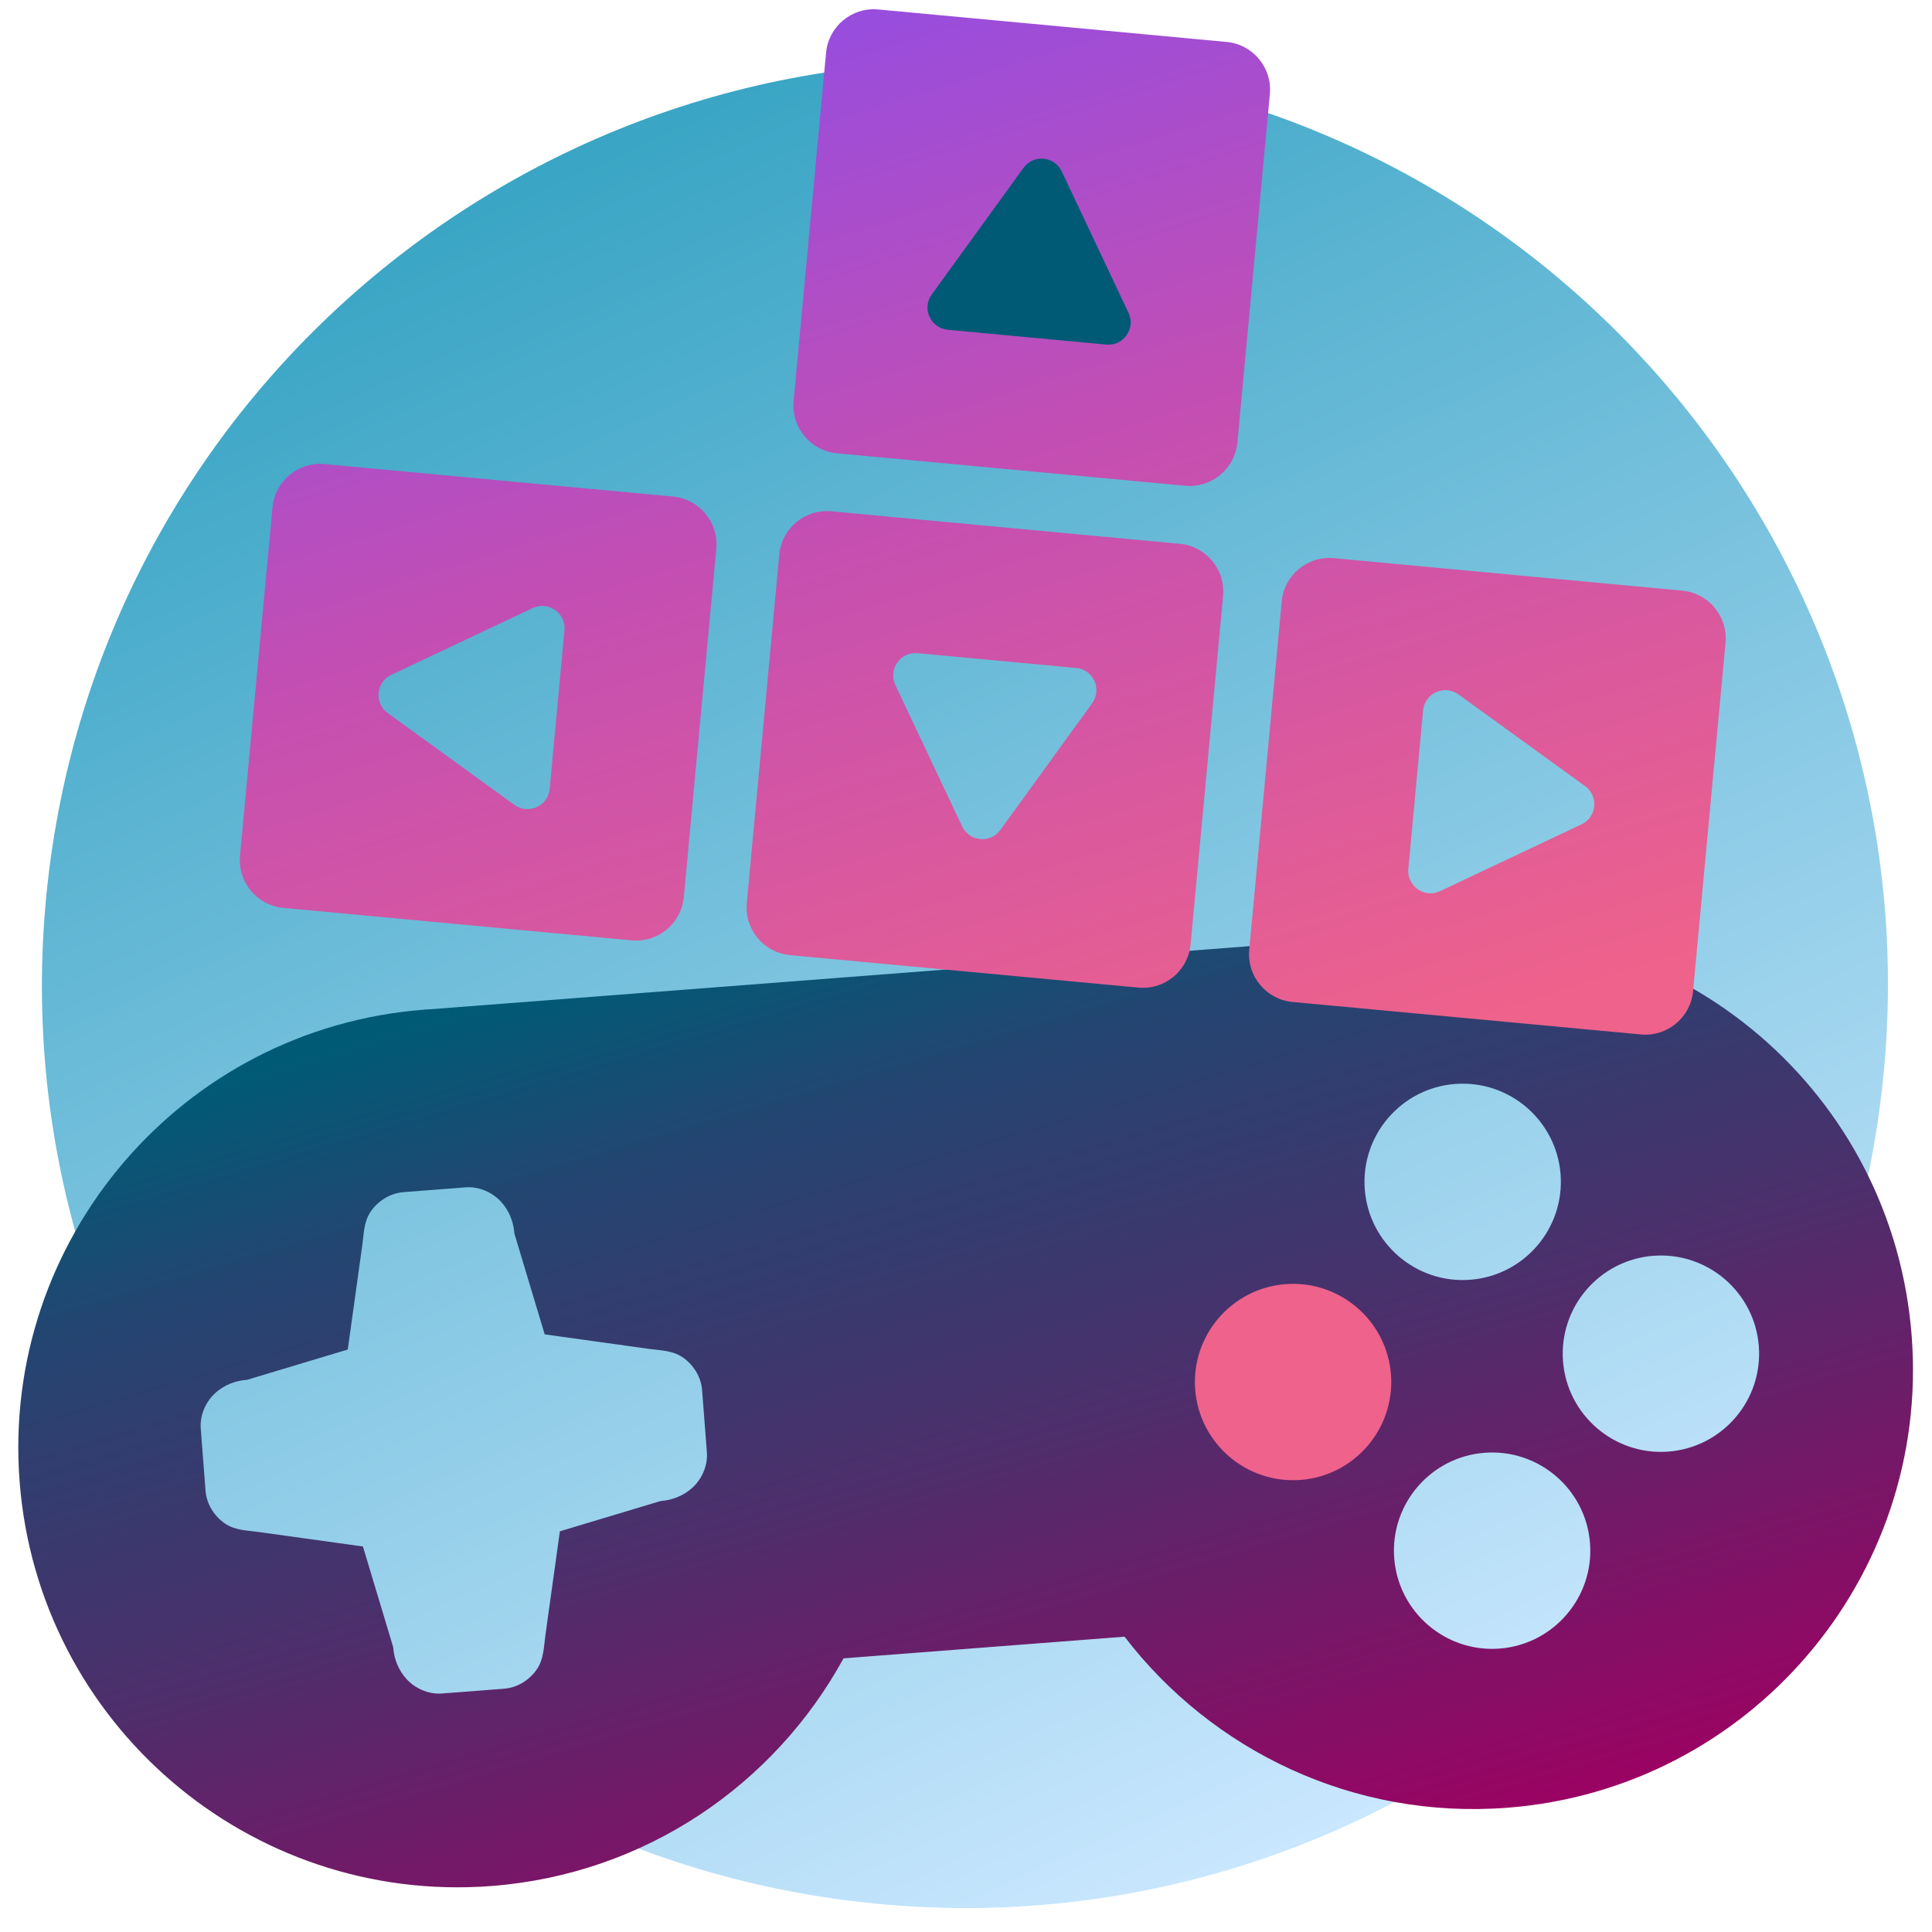
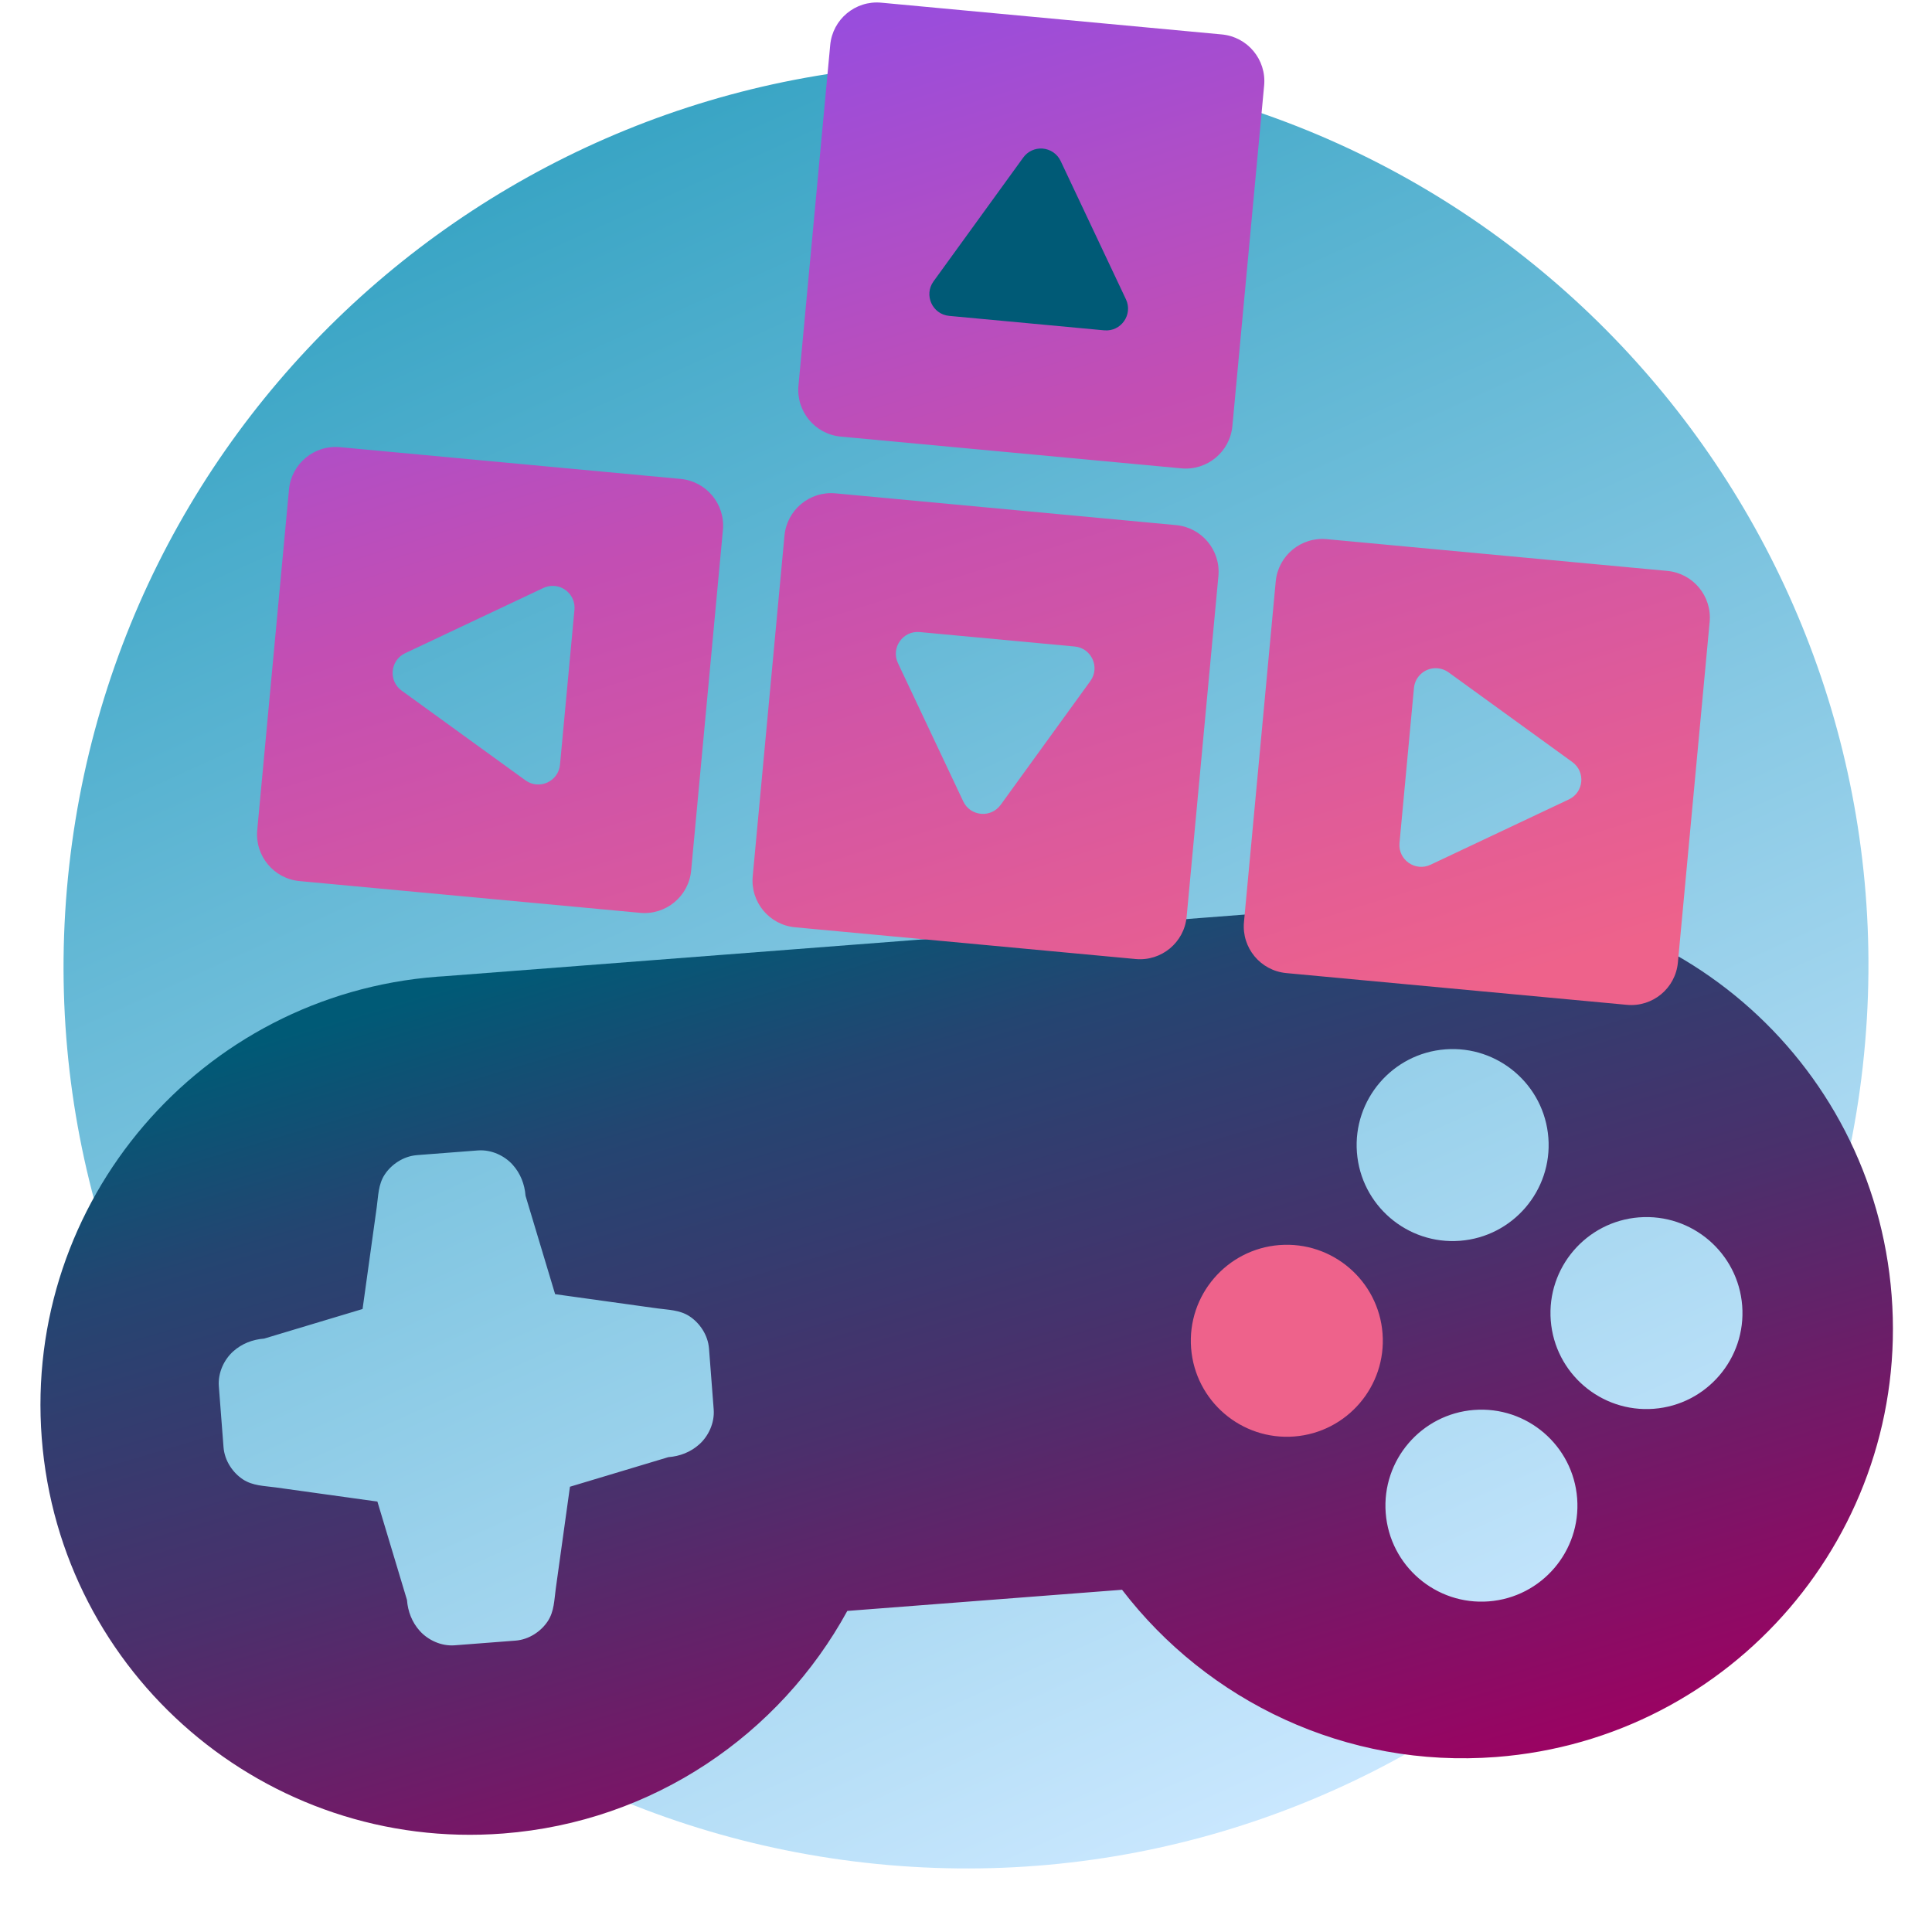
- <svg xmlns="http://www.w3.org/2000/svg" xmlns:xlink="http://www.w3.org/1999/xlink" width="140.022mm" height="140.022mm" viewBox="0 0 140.022 140.022" version="1.1" id="svg2873">
+ <svg xmlns="http://www.w3.org/2000/svg" xmlns:xlink="http://www.w3.org/1999/xlink" width="143.213mm" height="143.213mm" viewBox="0 0 143.213 143.213" version="1.1" id="svg2873">
  <defs id="defs2867">
    <linearGradient id="linearGradient2144">
      <stop style="stop-color:#ee628b;stop-opacity:1;" offset="0" id="stop2140" />
      <stop style="stop-color:#c34eb3;stop-opacity:1;" offset="0.569" id="stop2148" />
      <stop style="stop-color:#934de2;stop-opacity:1;" offset="1" id="stop2142" />
    </linearGradient>
    <linearGradient id="linearGradient2085">
      <stop style="stop-color:#005a76;stop-opacity:1;" offset="0" id="stop2081" />
      <stop style="stop-color:#244571;stop-opacity:1;" offset="0.18" id="stop1029" />
      <stop style="stop-color:#4a306c;stop-opacity:1;" offset="0.496" id="stop1027" />
      <stop style="stop-color:#a00062;stop-opacity:1;" offset="1" id="stop2083" />
    </linearGradient>
    <linearGradient id="linearGradient2021">
      <stop style="stop-color:#38a4c4;stop-opacity:1;" offset="0" id="stop2017" />
      <stop style="stop-color:#cbe8ff;stop-opacity:1;" offset="1" id="stop2019" />
    </linearGradient>
-     <filter style="color-interpolation-filters:sRGB;" id="filter1980" x="-0.02" y="-0.018" width="1.04" height="1.044">
+     <filter style="color-interpolation-filters:sRGB" id="filter1980" x="-0.02" y="-0.018" width="1.04" height="1.044">
      <feFlood flood-opacity="0.251" flood-color="rgb(0,0,0)" result="flood" id="feFlood1970" />
      <feComposite in="flood" in2="SourceGraphic" operator="in" result="composite1" id="feComposite1972" />
      <feGaussianBlur in="composite1" stdDeviation="1" result="blur" id="feGaussianBlur1974" />
      <feOffset dx="0" dy="1" result="offset" id="feOffset1976" />
      <feComposite in="SourceGraphic" in2="offset" operator="over" result="composite2" id="feComposite1978" />
    </filter>
-     <linearGradient xlink:href="#linearGradient2021" id="linearGradient2023" x1="226.839" y1="35.98" x2="285.777" y2="166.388" gradientUnits="userSpaceOnUse" gradientTransform="matrix(0.9554285,0,0,0.9554285,11.33954,5.879698)" />
-     <linearGradient xlink:href="#linearGradient2085" id="linearGradient2089" x1="271.027" y1="35.842" x2="270.552" y2="103.778" gradientUnits="userSpaceOnUse" gradientTransform="matrix(1.054711,-0.3193442,0.3193442,1.054711,-45.05384,142.5754)" />
-     <linearGradient xlink:href="#linearGradient2144" id="linearGradient2146" x1="267.288" y1="166.435" x2="220.44" y2="99.792" gradientUnits="userSpaceOnUse" gradientTransform="rotate(17.76538,439.4311,128.5549)" />
+     <linearGradient xlink:href="#linearGradient2021" id="linearGradient2023" x1="226.839" y1="35.98" x2="285.777" y2="166.388" gradientUnits="userSpaceOnUse" gradientTransform="matrix(0.9554285,0,0,0.9554285,11.33954,4.638603)" />
+     <linearGradient xlink:href="#linearGradient2085" id="linearGradient2089" x1="271.027" y1="35.842" x2="270.552" y2="103.778" gradientUnits="userSpaceOnUse" gradientTransform="matrix(1.054711,-0.3193442,0.3193442,1.054711,-45.05384,141.6457)" />
+     <linearGradient xlink:href="#linearGradient2144" id="linearGradient2146" x1="267.288" y1="166.435" x2="220.44" y2="99.792" gradientUnits="userSpaceOnUse" gradientTransform="rotate(17.76538,441.5393,128.2254)" />
  </defs>
-   <g id="layer1" transform="translate(-186.1212,-30.97087)">
-     <path style="fill:url(#linearGradient2023);fill-opacity:1;fill-rule:nonzero;stroke:none;stroke-width:0.538;stroke-linejoin:round;stroke-miterlimit:4;stroke-dasharray:none;stroke-opacity:1" id="path3680" d="m 322.525,109.855 a 66.891,66.891 0 0 1 -73.925,58.979 66.891,66.891 0 0 1 -59.023,-73.89 66.891,66.891 0 0 1 73.856,-59.066 66.891,66.891 0 0 1 59.109,73.821" />
-     <g id="g1932" transform="matrix(1.068004,0,0,1.068004,-17.49467,-5.488389)">
-       <ellipse style="fill:#ee628b;fill-opacity:1;fill-rule:nonzero;stroke:none;stroke-width:0.934;stroke-linejoin:round;stroke-miterlimit:4;stroke-dasharray:none;stroke-opacity:1" id="path3702" cx="229.277" cy="203.381" rx="8.198" ry="8.225" transform="rotate(-16.8452)" />
-       <path id="rect3031-2-3-7" style="fill:url(#linearGradient2089);fill-opacity:1;stroke:none;stroke-width:1.57;stroke-miterlimit:4;stroke-dasharray:none;stroke-opacity:1" d="m 219.425,102.654 c -16.418,1.265 -28.708,15.606 -27.443,32.025 1.265,16.418 15.606,28.708 32.024,27.443 10.44,-0.804 19.21,-6.897 23.888,-15.449 l 19.069,-1.469 c 5.932,7.734 15.531,12.412 25.972,11.608 16.418,-1.265 28.708,-15.606 27.443,-32.024 -1.27,-16.483 -15.606,-28.709 -32.024,-27.444 -0.144,0.011 -0.287,0.026 -0.431,0.039 l -68.066,5.243 c -0.144,0.009 -0.288,0.016 -0.432,0.027 z m -1.401,12.383 4.222,-0.325 c 0.958,-0.074 1.867,0.379 2.418,0.989 0.551,0.61 0.836,1.365 0.897,2.157 l 2.053,6.83 7.064,0.983 c 0.787,0.109 1.58,0.103 2.267,0.554 0.687,0.451 1.276,1.279 1.35,2.238 l 0.325,4.222 c 0.074,0.959 -0.381,1.867 -0.991,2.418 -0.61,0.551 -1.363,0.836 -2.155,0.897 l -6.83,2.053 -0.983,7.062 c -0.11,0.787 -0.105,1.582 -0.556,2.269 -0.451,0.687 -1.279,1.276 -2.238,1.35 l -4.222,0.325 c -0.958,0.074 -1.867,-0.381 -2.418,-0.991 -0.551,-0.61 -0.834,-1.365 -0.895,-2.157 l -2.053,-6.828 -7.064,-0.983 c -0.787,-0.109 -1.582,-0.105 -2.269,-0.556 -0.687,-0.451 -1.274,-1.28 -1.347,-2.238 l -0.325,-4.222 c -0.074,-0.958 0.379,-1.867 0.989,-2.418 0.61,-0.551 1.365,-0.834 2.157,-0.895 l 6.83,-2.053 0.983,-7.064 c 0.109,-0.787 0.102,-1.582 0.554,-2.269 0.451,-0.687 1.28,-1.274 2.238,-1.347 z m 71.373,-7.341 c 3.665,-0.282 6.873,2.467 7.155,6.132 0.282,3.665 -2.467,6.873 -6.132,7.155 -3.665,0.282 -6.873,-2.467 -7.155,-6.132 -0.282,-3.665 2.467,-6.873 6.132,-7.155 z m -11.509,13.584 c 3.665,-0.282 6.873,2.466 7.155,6.131 0.282,3.665 -2.467,6.873 -6.132,7.155 -3.665,0.282 -6.873,-2.467 -7.155,-6.132 -0.282,-3.665 2.467,-6.872 6.132,-7.155 z m 24.962,-1.923 c 3.665,-0.282 6.873,2.466 7.155,6.131 0.282,3.665 -2.467,6.873 -6.132,7.155 -3.665,0.282 -6.873,-2.467 -7.155,-6.132 -0.282,-3.665 2.467,-6.872 6.132,-7.155 z m -11.455,13.367 c 3.665,-0.282 6.873,2.466 7.155,6.131 0.282,3.665 -2.467,6.873 -6.132,7.155 -3.665,0.282 -6.873,-2.467 -7.155,-6.132 -0.282,-3.665 2.467,-6.872 6.132,-7.155 z" />
-       <ellipse style="fill:#005a76;fill-opacity:1;fill-rule:nonzero;stroke:none;stroke-width:0.893;stroke-linejoin:round;stroke-miterlimit:4;stroke-dasharray:none;stroke-opacity:1" id="path3704" cx="263.722" cy="-30.534" rx="10.779" ry="9.35" transform="rotate(17.76538)" />
-       <path id="path1873-2-8" style="color:#000000;font-style:normal;font-variant:normal;font-weight:normal;font-stretch:normal;font-size:medium;line-height:normal;font-family:sans-serif;font-variant-ligatures:normal;font-variant-position:normal;font-variant-caps:normal;font-variant-numeric:normal;font-variant-alternates:normal;font-variant-east-asian:normal;font-feature-settings:normal;font-variation-settings:normal;text-indent:0;text-align:start;text-decoration:none;text-decoration-line:none;text-decoration-style:solid;text-decoration-color:#000000;letter-spacing:normal;word-spacing:normal;text-transform:none;writing-mode:lr-tb;direction:ltr;text-orientation:mixed;dominant-baseline:auto;baseline-shift:baseline;text-anchor:start;white-space:normal;shape-padding:0;shape-margin:0;inline-size:0;clip-rule:nonzero;display:inline;overflow:visible;visibility:visible;isolation:auto;mix-blend-mode:normal;color-interpolation:sRGB;color-interpolation-filters:linearRGB;solid-color:#000000;solid-opacity:1;vector-effect:none;fill:url(#linearGradient2146);fill-opacity:1;fill-rule:nonzero;stroke:none;stroke-width:1.128;stroke-linecap:butt;stroke-linejoin:round;stroke-miterlimit:4;stroke-dasharray:none;stroke-dashoffset:0;stroke-opacity:1;color-rendering:auto;image-rendering:auto;shape-rendering:auto;text-rendering:auto;enable-background:accumulate;stop-color:#000000" d="m 250.249,34.78 c -1.789,-0.167 -3.375,1.148 -3.541,2.937 l -2.204,23.639 c -0.167,1.789 1.148,3.374 2.937,3.541 l 23.639,2.204 c 1.789,0.167 3.374,-1.148 3.541,-2.937 l 2.204,-23.639 c 0.167,-1.789 -1.148,-3.375 -2.937,-3.541 z m 11.188,10.124 c 0.547,0.039 1.031,0.369 1.265,0.865 l 4.531,9.598 c 0.5,1.06 -0.342,2.262 -1.509,2.154 l -10.759,-1.003 c -1.167,-0.11 -1.773,-1.446 -1.086,-2.396 l 6.228,-8.595 c 0.306,-0.423 0.809,-0.659 1.331,-0.623 z m -48.753,20.726 c -1.789,-0.167 -3.374,1.148 -3.541,2.937 l -2.204,23.639 c -0.167,1.789 1.148,3.375 2.937,3.541 l 23.639,2.204 c 1.789,0.167 3.374,-1.148 3.541,-2.937 l 2.204,-23.639 c 0.167,-1.789 -1.148,-3.374 -2.937,-3.541 z m 34.39,3.206 c -1.789,-0.167 -3.375,1.148 -3.541,2.937 l -2.204,23.639 c -0.167,1.789 1.148,3.375 2.937,3.541 l 23.639,2.204 c 1.789,0.167 3.374,-1.148 3.541,-2.937 l 2.204,-23.639 c 0.167,-1.789 -1.148,-3.374 -2.937,-3.541 z m 34.096,3.179 c -1.789,-0.167 -3.374,1.148 -3.541,2.937 l -2.204,23.639 c -0.167,1.789 1.148,3.374 2.937,3.541 l 23.639,2.204 c 1.789,0.167 3.375,-1.148 3.541,-2.937 l 2.204,-23.639 c 0.167,-1.789 -1.148,-3.374 -2.937,-3.541 z m 7.709,8.963 c 0.268,0.025 0.524,0.121 0.742,0.279 l 8.595,6.228 c 0.932,0.676 0.799,2.103 -0.242,2.595 l -9.598,4.531 c -1.061,0.503 -2.265,-0.341 -2.156,-1.51 l 1.003,-10.756 c 0.078,-0.836 0.821,-1.448 1.656,-1.367 z m -61.322,-5.716 c 0.846,0.061 1.477,0.806 1.399,1.651 l -1.003,10.756 c -0.11,1.167 -1.446,1.773 -2.396,1.086 l -8.595,-6.228 c -0.932,-0.676 -0.799,-2.103 0.242,-2.595 l 9.598,-4.531 c 0.236,-0.111 0.495,-0.159 0.755,-0.139 z m 25.362,3.201 10.759,1.003 c 1.167,0.11 1.773,1.446 1.086,2.396 l -6.228,8.596 c -0.676,0.932 -2.103,0.799 -2.595,-0.242 l -4.532,-9.597 c -0.503,-1.061 0.341,-2.265 1.51,-2.156 z" />
+   <g id="layer1" transform="translate(-184.4489,-29.51289)">
+     <path style="fill:url(#linearGradient2023);fill-opacity:1;fill-rule:nonzero;stroke:none;stroke-width:0.538;stroke-linejoin:round;stroke-miterlimit:4;stroke-dasharray:none;stroke-opacity:1" id="path3680" d="m 322.525,108.614 a 66.891,66.891 0 0 1 -73.925,58.979 66.891,66.891 0 0 1 -59.023,-73.89 66.891,66.891 0 0 1 73.856,-59.066 66.891,66.891 0 0 1 59.109,73.821" />
+     <g id="g1932" transform="matrix(1.068004,0,0,1.068004,-17.49467,-6.729483)">
+       <ellipse style="fill:#ee628b;fill-opacity:1;fill-rule:nonzero;stroke:none;stroke-width:0.934;stroke-linejoin:round;stroke-miterlimit:4;stroke-dasharray:none;stroke-opacity:1" id="path3702" cx="229.546" cy="202.491" rx="8.198" ry="8.225" transform="rotate(-16.8452)" />
+       <path id="rect3031-2-3-7" style="fill:url(#linearGradient2089);fill-opacity:1;stroke:none;stroke-width:1.57;stroke-miterlimit:4;stroke-dasharray:none;stroke-opacity:1" d="m 219.425,101.725 c -16.418,1.265 -28.708,15.606 -27.443,32.025 1.265,16.418 15.606,28.708 32.024,27.443 10.44,-0.804 19.21,-6.897 23.888,-15.449 l 19.069,-1.469 c 5.932,7.734 15.531,12.412 25.972,11.608 16.418,-1.265 28.708,-15.606 27.443,-32.024 -1.27,-16.483 -15.606,-28.709 -32.024,-27.444 -0.144,0.011 -0.287,0.026 -0.431,0.039 l -68.066,5.243 c -0.144,0.009 -0.288,0.016 -0.432,0.027 z m -1.401,12.383 4.222,-0.325 c 0.958,-0.074 1.867,0.379 2.418,0.989 0.551,0.61 0.836,1.365 0.897,2.157 l 2.053,6.83 7.064,0.983 c 0.787,0.109 1.58,0.103 2.267,0.554 0.687,0.451 1.276,1.279 1.35,2.238 l 0.325,4.222 c 0.074,0.959 -0.381,1.867 -0.991,2.418 -0.61,0.551 -1.363,0.836 -2.155,0.897 l -6.83,2.053 -0.983,7.062 c -0.11,0.787 -0.105,1.582 -0.556,2.269 -0.451,0.687 -1.279,1.276 -2.238,1.35 l -4.222,0.325 c -0.958,0.074 -1.867,-0.381 -2.418,-0.991 -0.551,-0.61 -0.834,-1.365 -0.895,-2.157 l -2.053,-6.828 -7.064,-0.983 c -0.787,-0.109 -1.582,-0.105 -2.269,-0.556 -0.687,-0.451 -1.274,-1.28 -1.347,-2.238 l -0.325,-4.222 c -0.074,-0.958 0.379,-1.867 0.989,-2.418 0.61,-0.551 1.365,-0.834 2.157,-0.895 l 6.83,-2.053 0.983,-7.064 c 0.109,-0.787 0.102,-1.582 0.554,-2.269 0.451,-0.687 1.28,-1.274 2.238,-1.347 z m 71.373,-7.341 c 3.665,-0.282 6.873,2.467 7.155,6.132 0.282,3.665 -2.467,6.873 -6.132,7.155 -3.665,0.282 -6.873,-2.467 -7.155,-6.132 -0.282,-3.665 2.467,-6.873 6.132,-7.155 z m -11.509,13.584 c 3.665,-0.282 6.873,2.466 7.155,6.131 0.282,3.665 -2.467,6.873 -6.132,7.155 -3.665,0.282 -6.873,-2.467 -7.155,-6.132 -0.282,-3.665 2.467,-6.872 6.132,-7.155 z m 24.962,-1.923 c 3.665,-0.282 6.873,2.466 7.155,6.131 0.282,3.665 -2.467,6.873 -6.132,7.155 -3.665,0.282 -6.873,-2.467 -7.155,-6.132 -0.282,-3.665 2.467,-6.872 6.132,-7.155 z m -11.455,13.367 c 3.665,-0.282 6.873,2.466 7.155,6.131 0.282,3.665 -2.467,6.873 -6.132,7.155 -3.665,0.282 -6.873,-2.467 -7.155,-6.132 -0.282,-3.665 2.467,-6.872 6.132,-7.155 z" />
+       <ellipse style="fill:#005a76;fill-opacity:1;fill-rule:nonzero;stroke:none;stroke-width:0.893;stroke-linejoin:round;stroke-miterlimit:4;stroke-dasharray:none;stroke-opacity:1" id="path3704" cx="263.439" cy="-31.42" rx="10.779" ry="9.35" transform="rotate(17.76538)" />
+       <path id="path1873-2-8" style="color:#000000;font-style:normal;font-variant:normal;font-weight:normal;font-stretch:normal;font-size:medium;line-height:normal;font-family:sans-serif;font-variant-ligatures:normal;font-variant-position:normal;font-variant-caps:normal;font-variant-numeric:normal;font-variant-alternates:normal;font-variant-east-asian:normal;font-feature-settings:normal;font-variation-settings:normal;text-indent:0;text-align:start;text-decoration:none;text-decoration-line:none;text-decoration-style:solid;text-decoration-color:#000000;letter-spacing:normal;word-spacing:normal;text-transform:none;writing-mode:lr-tb;direction:ltr;text-orientation:mixed;dominant-baseline:auto;baseline-shift:baseline;text-anchor:start;white-space:normal;shape-padding:0;shape-margin:0;inline-size:0;clip-rule:nonzero;display:inline;overflow:visible;visibility:visible;isolation:auto;mix-blend-mode:normal;color-interpolation:sRGB;color-interpolation-filters:linearRGB;solid-color:#000000;solid-opacity:1;vector-effect:none;fill:url(#linearGradient2146);fill-opacity:1;fill-rule:nonzero;stroke:none;stroke-width:1.128;stroke-linecap:butt;stroke-linejoin:round;stroke-miterlimit:4;stroke-dasharray:none;stroke-dashoffset:0;stroke-opacity:1;color-rendering:auto;image-rendering:auto;shape-rendering:auto;text-rendering:auto;enable-background:accumulate;stop-color:#000000" d="m 250.249,34.121 c -1.789,-0.167 -3.375,1.148 -3.541,2.937 l -2.204,23.639 c -0.167,1.789 1.148,3.374 2.937,3.541 l 23.639,2.204 c 1.789,0.167 3.374,-1.148 3.541,-2.937 l 2.204,-23.639 c 0.167,-1.789 -1.148,-3.375 -2.937,-3.541 z m 11.188,10.124 c 0.547,0.039 1.031,0.369 1.265,0.865 l 4.531,9.598 c 0.5,1.06 -0.342,2.262 -1.509,2.154 L 254.964,55.859 C 253.797,55.749 253.191,54.412 253.878,53.463 l 6.228,-8.595 c 0.306,-0.423 0.809,-0.659 1.331,-0.623 z m -48.753,20.726 c -1.789,-0.167 -3.374,1.148 -3.541,2.937 l -2.204,23.639 c -0.167,1.789 1.148,3.375 2.937,3.541 l 23.639,2.204 c 1.789,0.167 3.374,-1.148 3.541,-2.937 l 2.204,-23.639 c 0.167,-1.789 -1.148,-3.374 -2.937,-3.541 z m 34.39,3.206 c -1.789,-0.167 -3.375,1.148 -3.541,2.937 l -2.204,23.639 c -0.167,1.789 1.148,3.375 2.937,3.541 l 23.639,2.204 c 1.789,0.167 3.374,-1.148 3.541,-2.937 l 2.204,-23.639 c 0.167,-1.789 -1.148,-3.374 -2.937,-3.541 z m 34.096,3.179 c -1.789,-0.167 -3.374,1.148 -3.541,2.937 l -2.204,23.639 c -0.167,1.789 1.148,3.374 2.937,3.541 l 23.639,2.204 c 1.789,0.167 3.375,-1.148 3.541,-2.937 l 2.204,-23.639 c 0.167,-1.789 -1.148,-3.374 -2.937,-3.541 z m 7.709,8.963 c 0.268,0.025 0.524,0.121 0.742,0.279 l 8.595,6.228 c 0.932,0.676 0.799,2.103 -0.242,2.595 l -9.598,4.531 c -1.061,0.503 -2.265,-0.341 -2.156,-1.51 l 1.003,-10.756 c 0.078,-0.836 0.821,-1.448 1.656,-1.367 z m -61.322,-5.716 c 0.846,0.061 1.477,0.806 1.399,1.651 l -1.003,10.756 c -0.11,1.167 -1.446,1.773 -2.396,1.086 l -8.595,-6.228 c -0.932,-0.676 -0.799,-2.103 0.242,-2.595 l 9.598,-4.531 c 0.236,-0.111 0.495,-0.159 0.755,-0.139 z m 25.362,3.201 10.759,1.003 c 1.167,0.11 1.773,1.446 1.086,2.396 l -6.228,8.596 c -0.676,0.932 -2.103,0.799 -2.595,-0.242 l -4.532,-9.597 c -0.503,-1.061 0.341,-2.265 1.51,-2.156 z" />
    </g>
  </g>
</svg>
